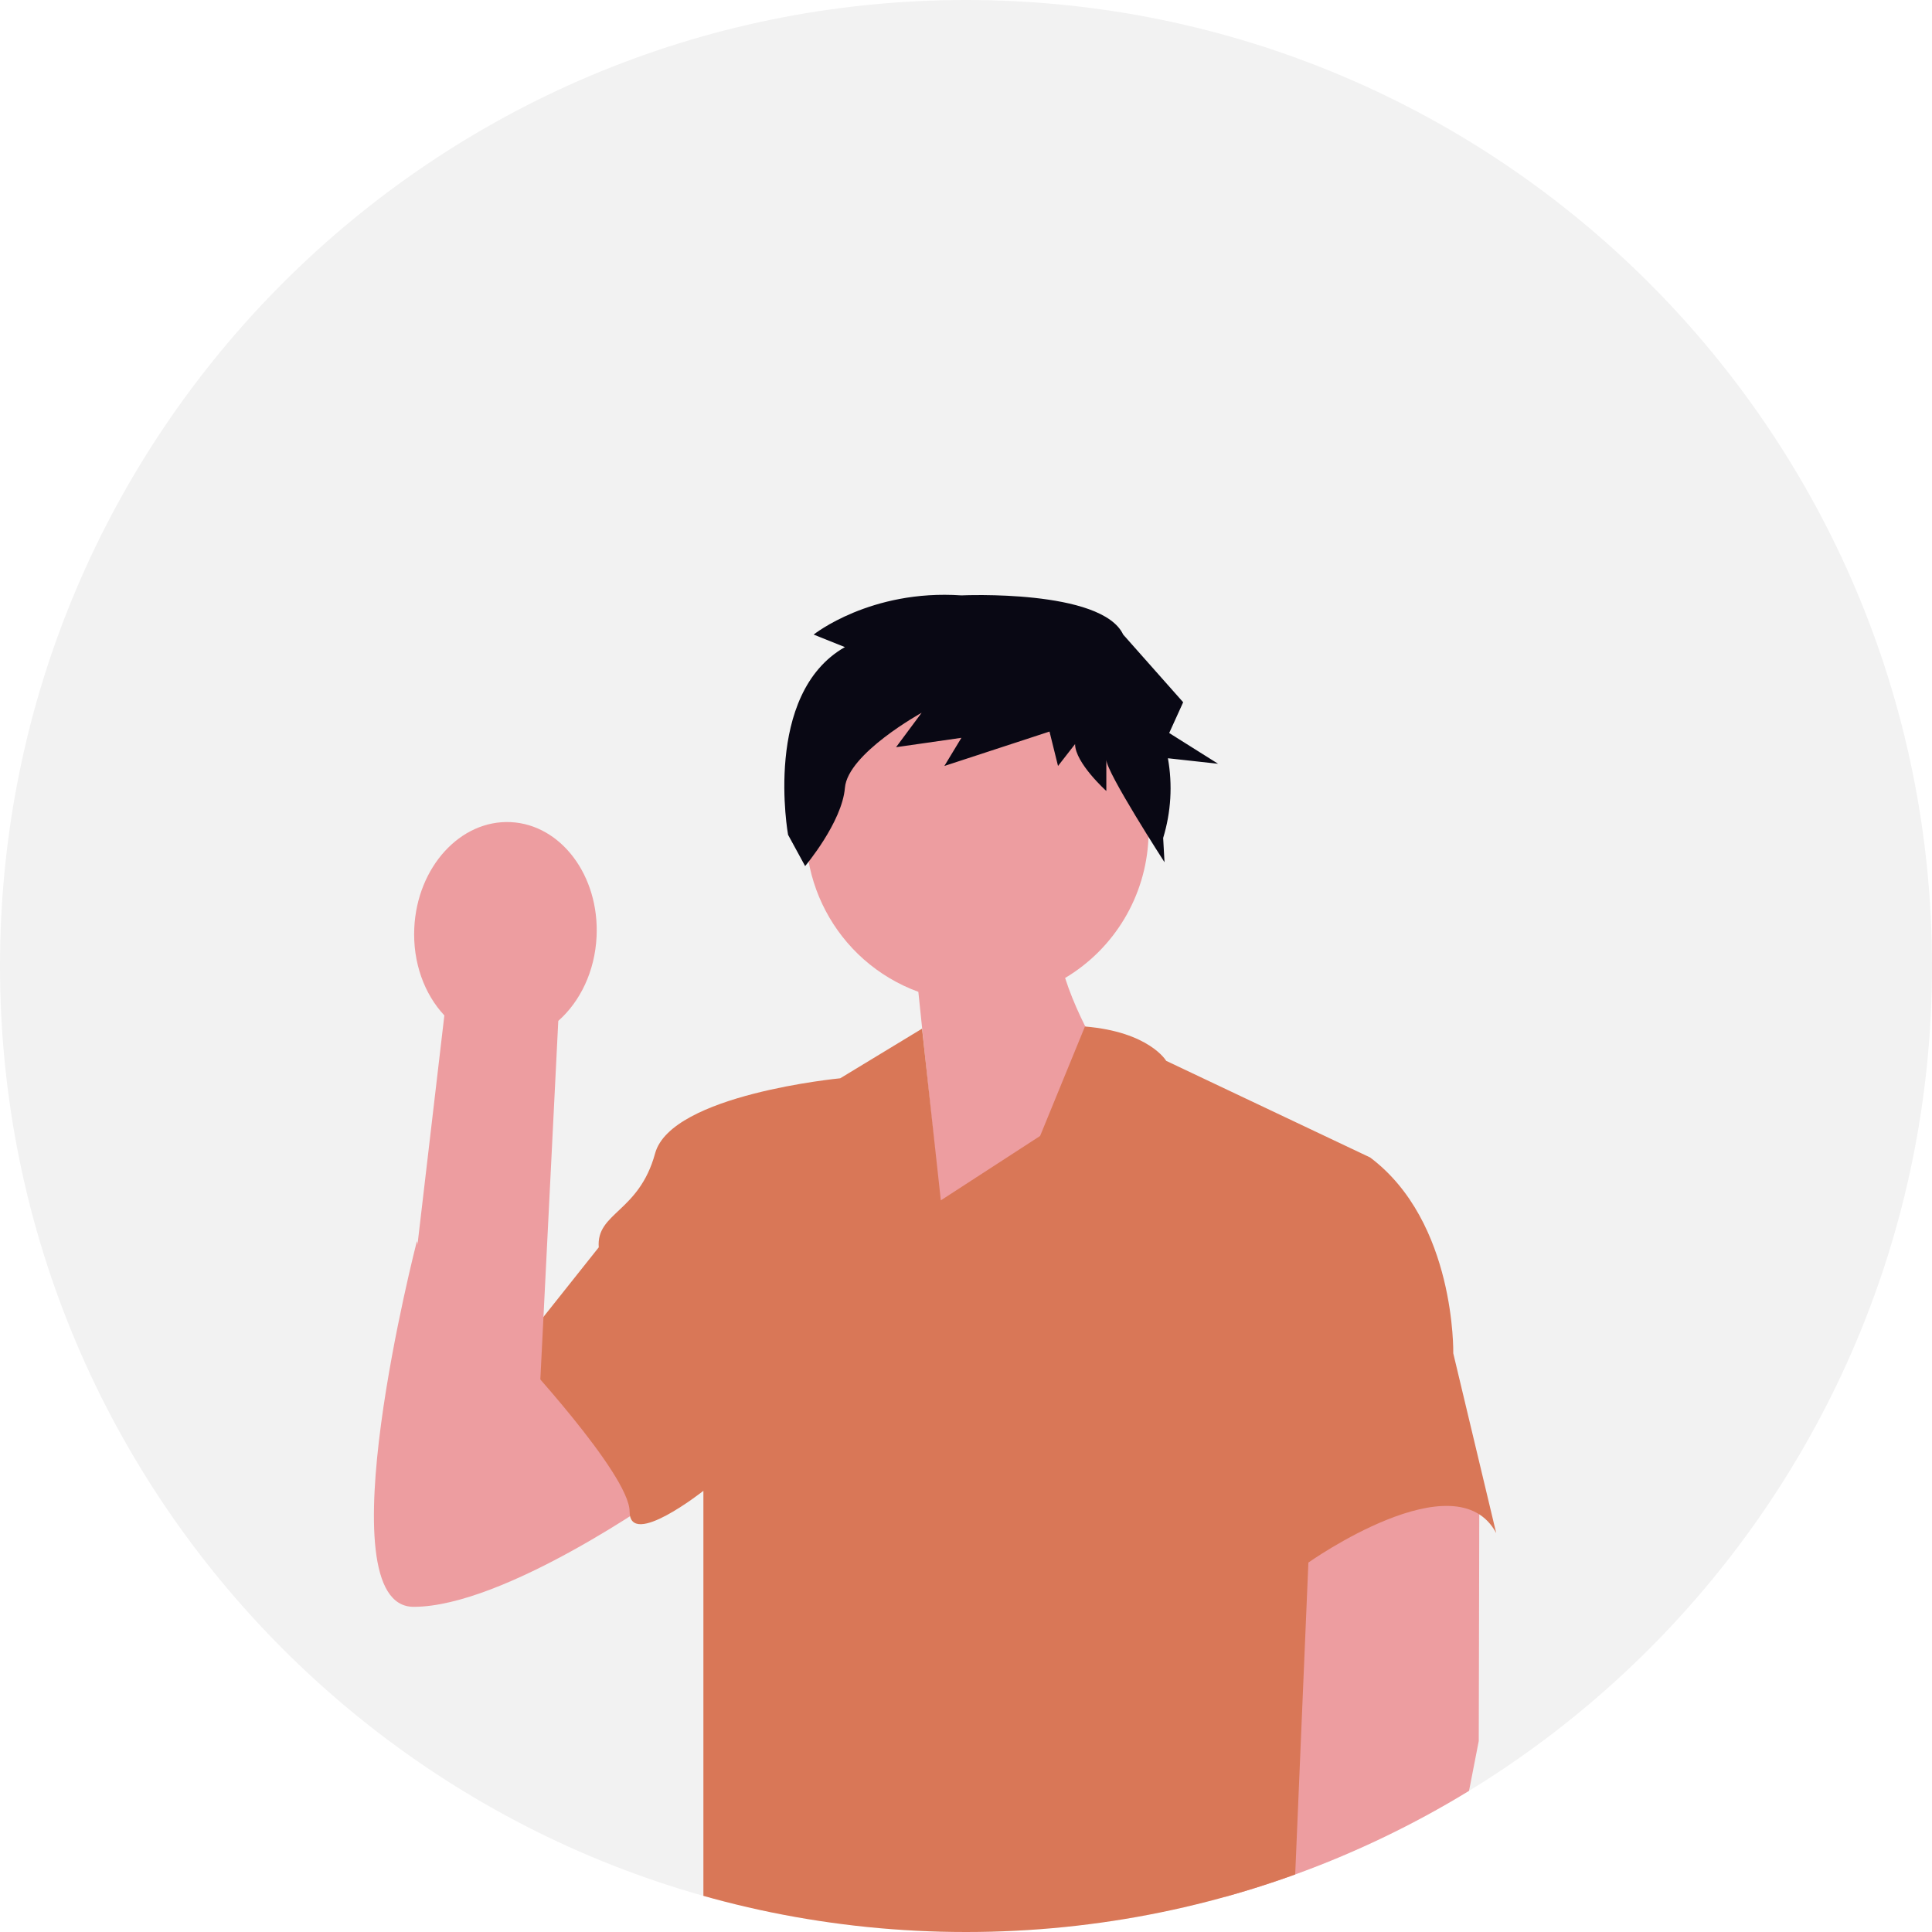
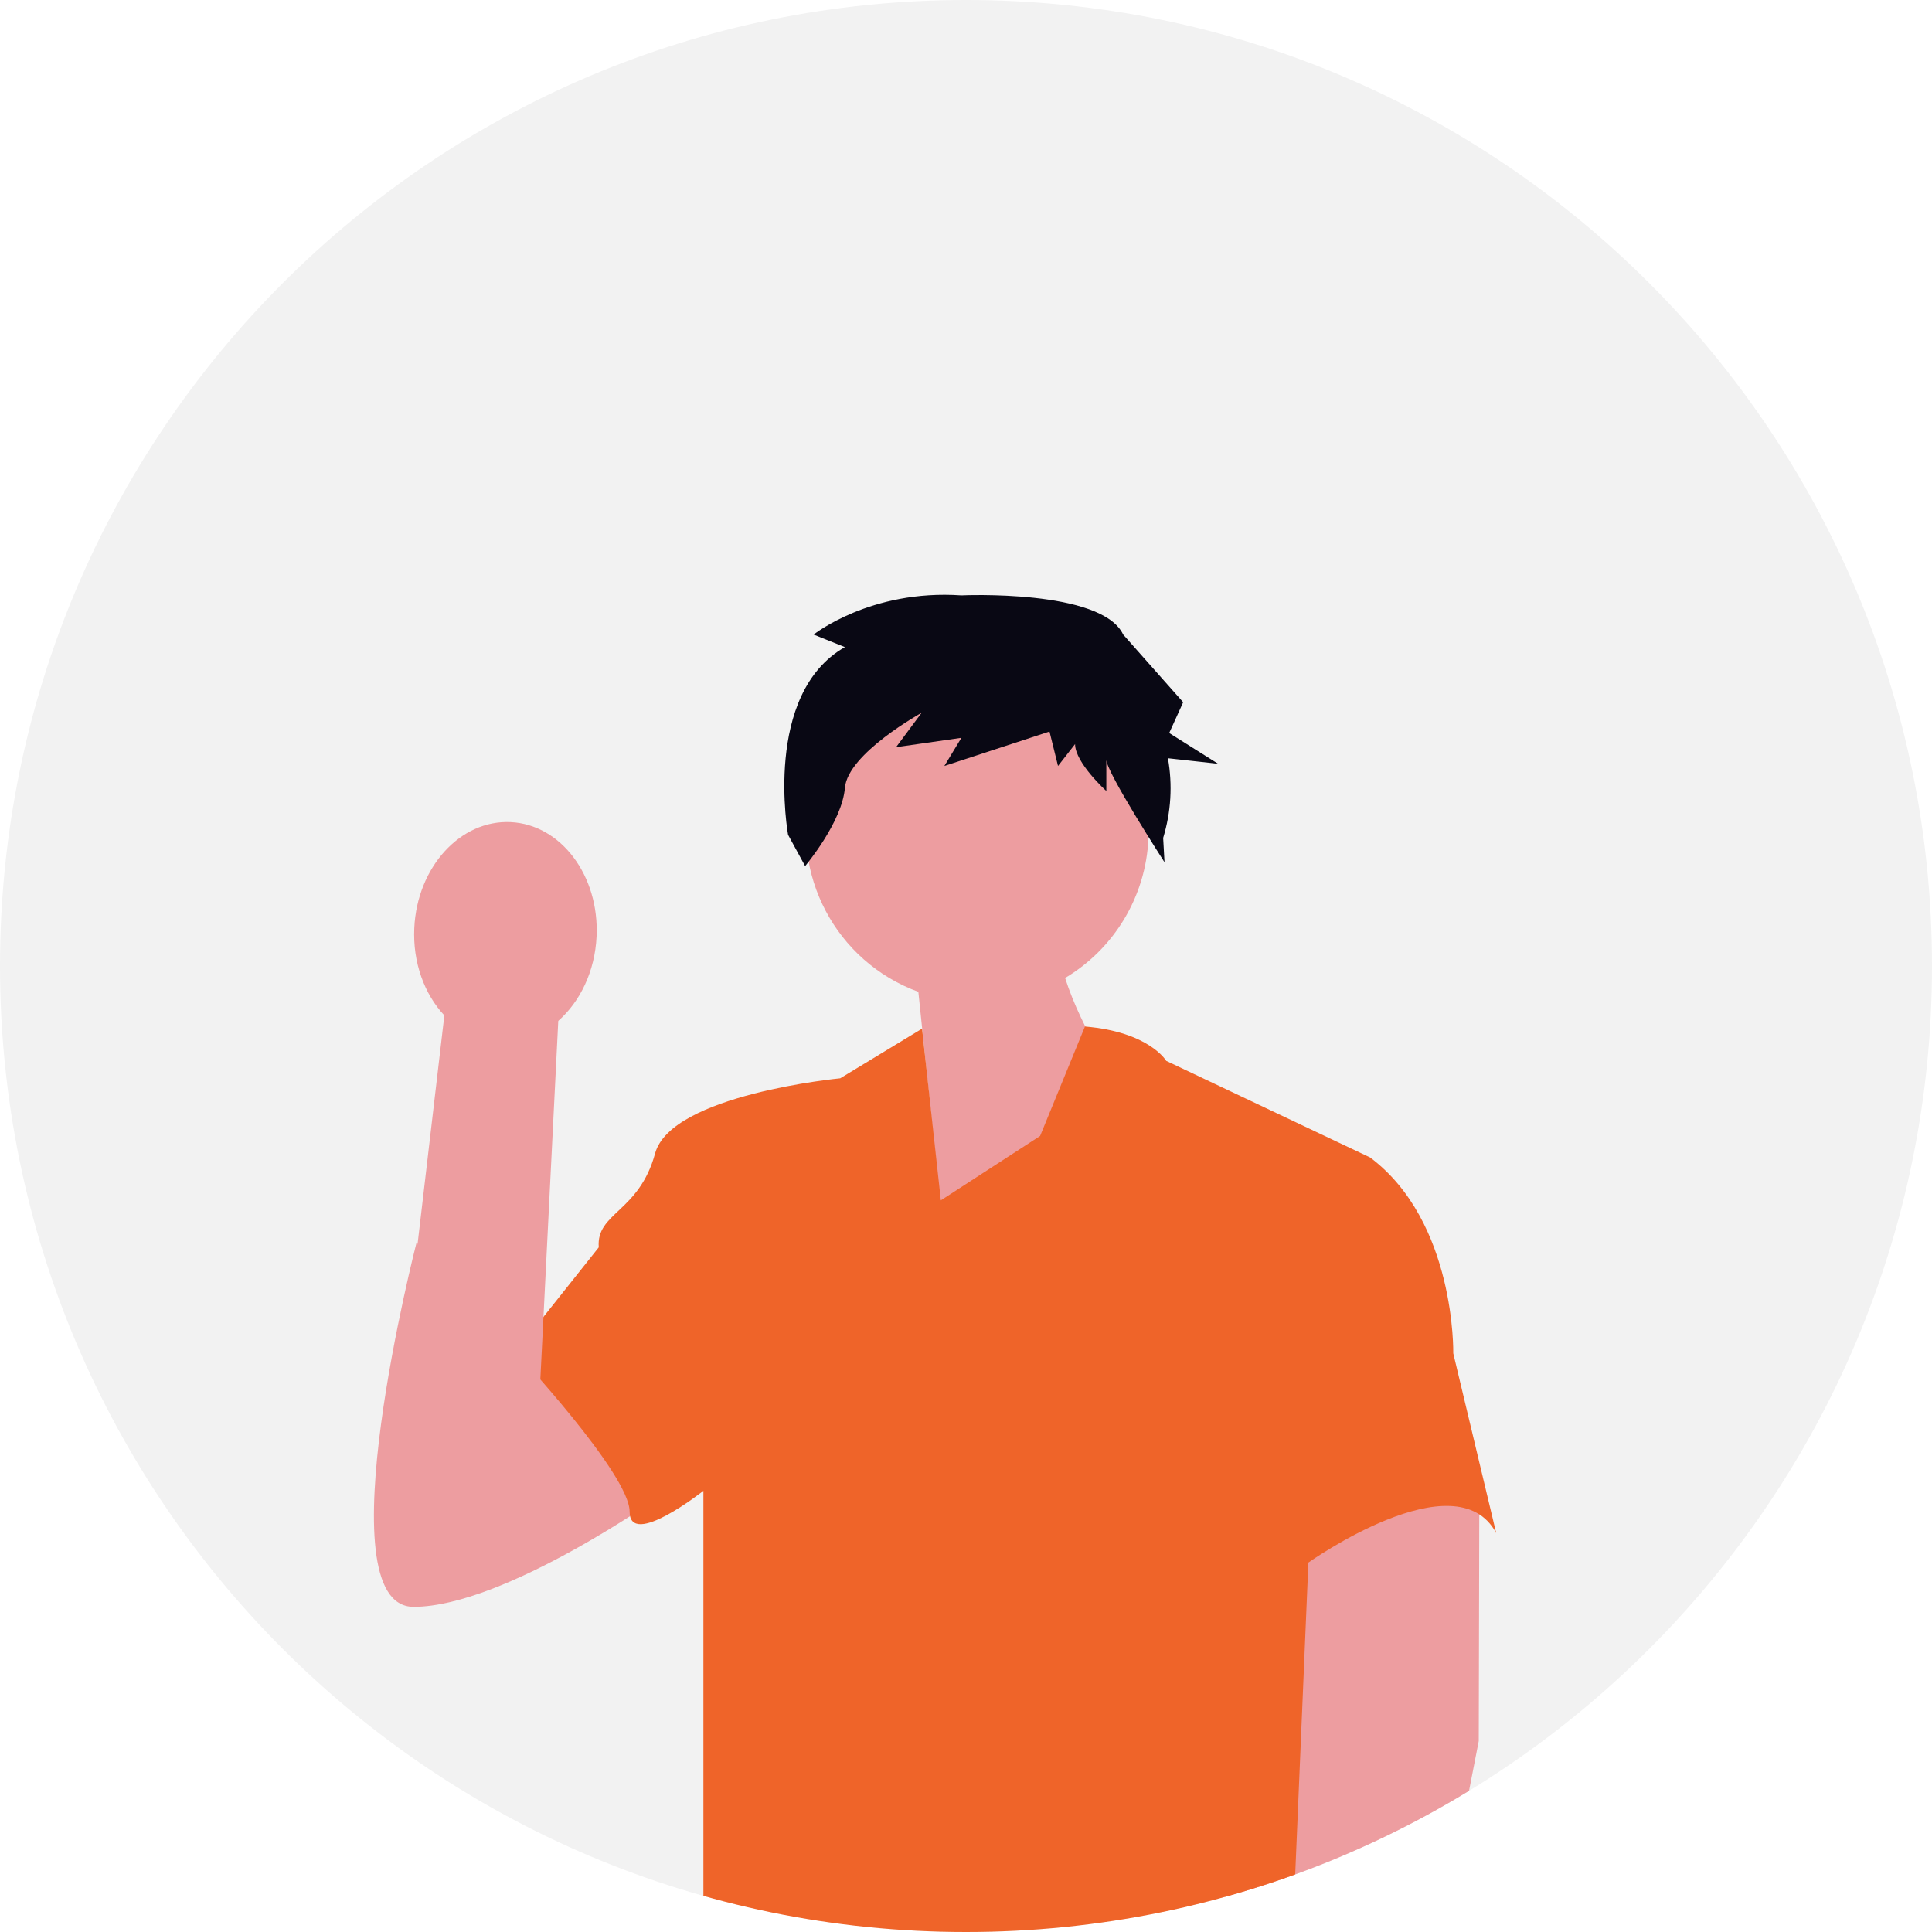
<svg xmlns="http://www.w3.org/2000/svg" width="640" height="640" viewBox="0 0 640 640" role="img" artist="Katerina Limpitsouni" source="https://undraw.co/">
  <defs>
    <clipPath id="a-84">
      <circle cx="320" cy="320" r="320" transform="translate(1131 211)" fill="none" stroke="#707070" stroke-width="1" />
    </clipPath>
  </defs>
  <g transform="translate(-605 -80)">
    <circle cx="320" cy="320" r="320" transform="translate(605 80)" fill="#f2f2f2" />
    <g transform="translate(-526 -131)" clip-path="url(#a-84)">
      <path d="M308.917,275.306a56.766,56.766,0,1,0-76.214,50.68l7.587,72.956,58.052-43.966s-11.356-15.94-17.023-33.58A56.7,56.7,0,0,0,308.917,275.306Z" transform="translate(1202.512 213.572)" fill="#ed9da0" />
      <path d="M40.4,521.694l-16.694-55.37s-31.3,121.137-1.081,121.137,82.654-37.327,82.654-37.327L65.141,501.289Z" transform="translate(1245.398 155.822)" fill="#ed9da0" />
      <path d="M459.466,572.6l-.193,83.81-12.25,62.834-74.1-.177,30.356-141.756Z" transform="translate(1161.584 131.316)" fill="#ed9da0" />
-       <path d="M205.109,374.625,178,391.067s-55.991,5.332-61.324,24.885S97.125,435.5,98.014,447.059L70.463,481.72s37.772,40.438,37.772,52.881,24.441-6.879,24.441-6.879V673.867H327.914l5.175-122.38s48.881-34.661,62.213-9.776l-14.22-59.546s.889-43.549-27.551-64.879l-67.545-32s-5.584-9.6-26.914-11.377l-14.857,36.262-32.884,21.33Z" transform="translate(1231.332 177.133)" fill="#d97757" />
+       <path d="M205.109,374.625,178,391.067s-55.991,5.332-61.324,24.885S97.125,435.5,98.014,447.059L70.463,481.72s37.772,40.438,37.772,52.881,24.441-6.879,24.441-6.879V673.867H327.914l5.175-122.38s48.881-34.661,62.213-9.776l-14.22-59.546s.889-43.549-27.551-64.879l-67.545-32s-5.584-9.6-26.914-11.377l-14.857,36.262-32.884,21.33Z" transform="translate(1231.332 177.133)" fill="#ef6429" />
      <path d="M72.54,351.749,65.678,488.9l-47.541,3.285L34.8,349.941c-6.576-7.017-10.511-17.481-9.959-29,.965-20.149,15.265-35.835,31.94-35.036s29.41,17.78,28.444,37.929C84.674,335.353,79.756,345.393,72.54,351.749Z" transform="translate(1243.398 197.434)" fill="#ed9da0" />
      <path d="M460.626,274.851l-10.355-4.145s18.826-15.054,48.948-12.981c0,0,46.455-2.167,53.593,12.981l19.868,22.418-4.628,10.191,16.2,10.19-16.626-1.83a56.391,56.391,0,0,1-1.573,26.392l.446,8.055s-19.272-29.818-19.272-33.963v10.363s-10.354-9.327-10.354-15.545l-5.648,7.254-2.824-11.4-34.828,11.4,5.648-9.327-21.65,3.109,8.472-11.4s-24.474,13.472-25.415,24.872-13.178,25.908-13.178,25.908L441.8,337.031S433.328,290.4,460.626,274.851Z" transform="translate(950.26 150.506)" fill="#090814" />
    </g>
  </g>
</svg>
